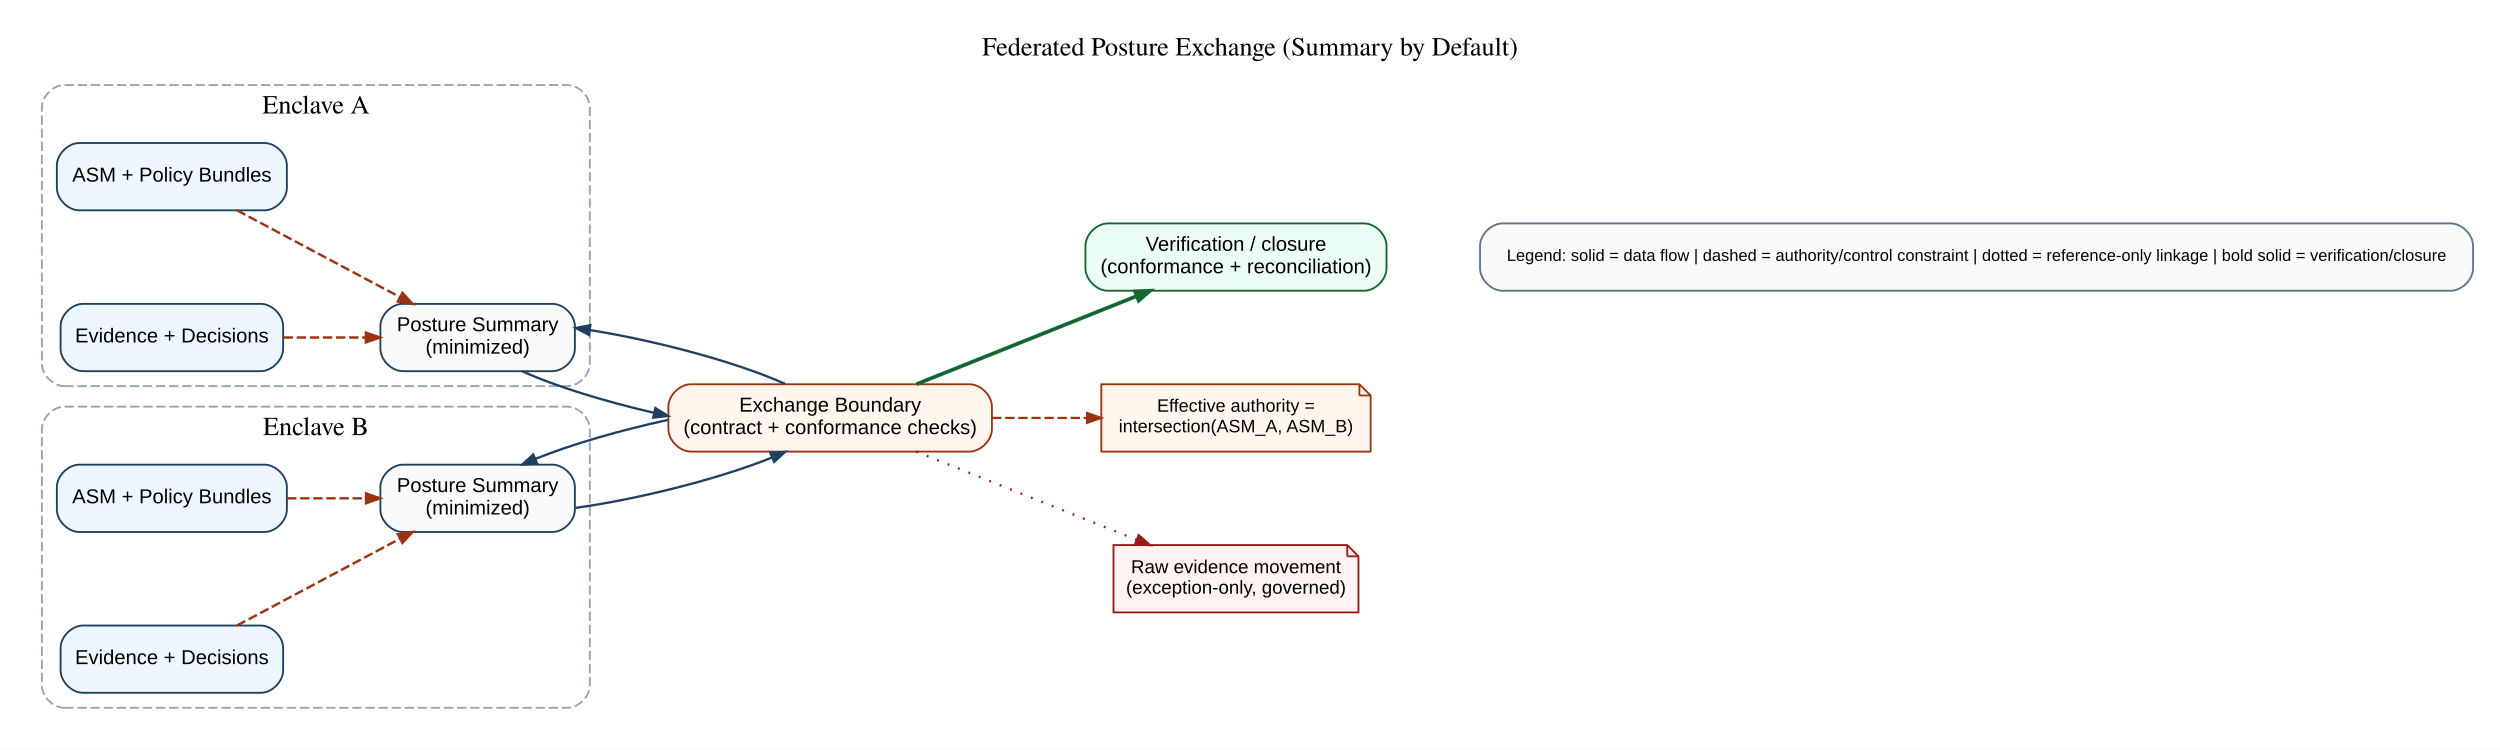
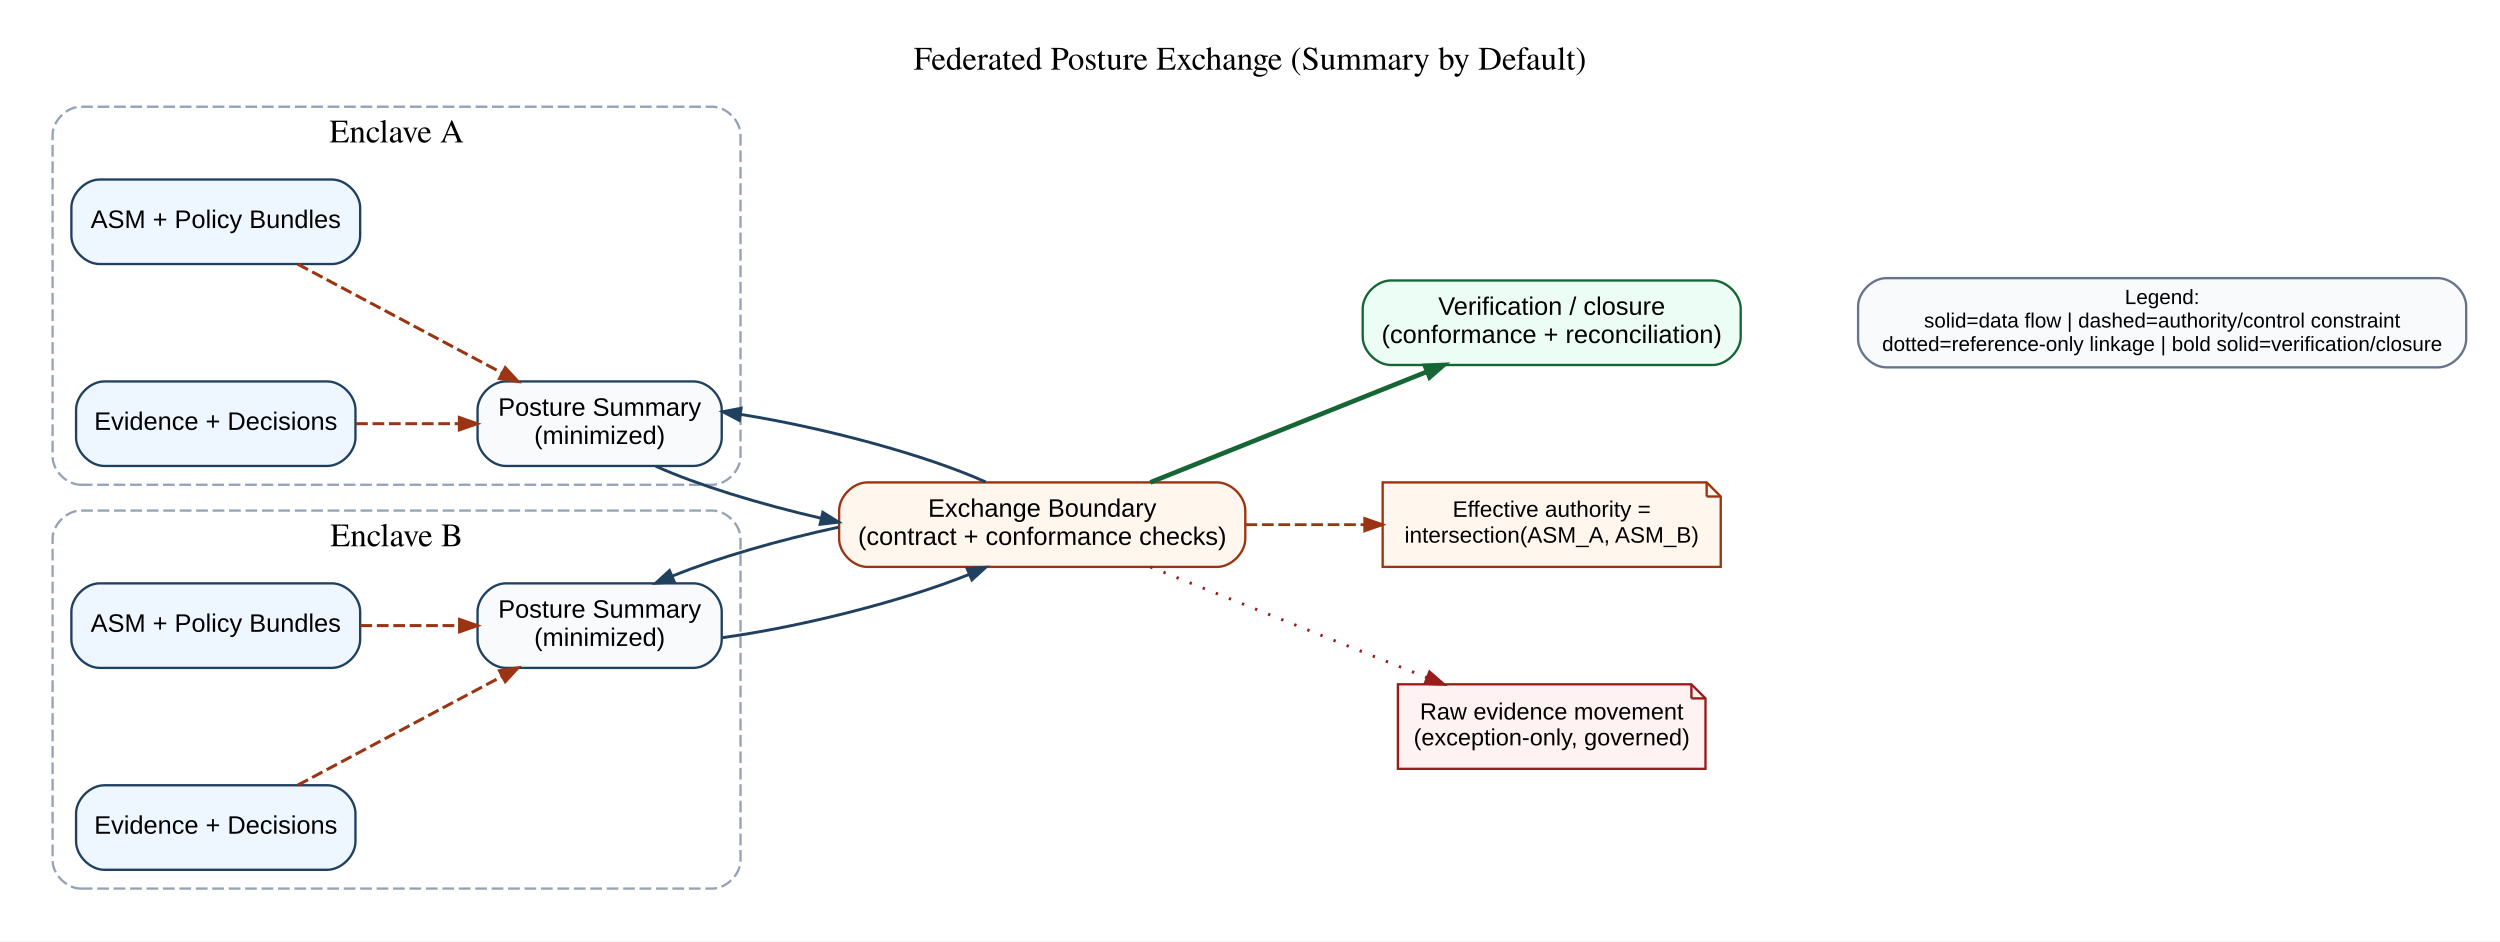
- <svg xmlns="http://www.w3.org/2000/svg" width="1337pt" height="401pt" viewBox="0.00 0.00 1336.80 400.80">
+ <svg xmlns="http://www.w3.org/2000/svg" width="1065pt" height="401pt" viewBox="0.00 0.00 1064.80 400.80">
  <g id="graph0" class="graph" transform="scale(1 1) rotate(0) translate(14.4 386.4)">
-     <polygon fill="white" stroke="transparent" points="-14.4,14.4 -14.4,-386.4 1322.4,-386.4 1322.4,14.4 -14.4,14.4" />
-     <text text-anchor="middle" x="654" y="-356.8" font-family="Times,serif" font-size="14.00">Federated Posture Exchange (Summary by Default)</text>
+     <polygon fill="white" stroke="transparent" points="-14.4,14.4 -14.4,-386.4 1050.4,-386.4 1050.4,14.4 -14.4,14.4" />
+     <text text-anchor="middle" x="518" y="-356.8" font-family="Times,serif" font-size="14.00">Federated Posture Exchange (Summary by Default)</text>
    <g id="clust1" class="cluster">
      <path fill="white" stroke="#94a3b8" stroke-dasharray="5,2" d="M20,-180C20,-180 289,-180 289,-180 295,-180 301,-186 301,-192 301,-192 301,-329 301,-329 301,-335 295,-341 289,-341 289,-341 20,-341 20,-341 14,-341 8,-335 8,-329 8,-329 8,-192 8,-192 8,-186 14,-180 20,-180" />
      <text text-anchor="middle" x="154.5" y="-325.8" font-family="Times,serif" font-size="14.00">Enclave A</text>
    </g>
    <g id="clust2" class="cluster">
      <path fill="white" stroke="#94a3b8" stroke-dasharray="5,2" d="M20,-8C20,-8 289,-8 289,-8 295,-8 301,-14 301,-20 301,-20 301,-157 301,-157 301,-163 295,-169 289,-169 289,-169 20,-169 20,-169 14,-169 8,-163 8,-157 8,-157 8,-20 8,-20 8,-14 14,-8 20,-8" />
      <text text-anchor="middle" x="154.5" y="-153.8" font-family="Times,serif" font-size="14.00">Enclave B</text>
    </g>
    <g id="node1" class="node">
      <path fill="#eef6ff" stroke="#204060" d="M127,-310C127,-310 28,-310 28,-310 22,-310 16,-304 16,-298 16,-298 16,-286 16,-286 16,-280 22,-274 28,-274 28,-274 127,-274 127,-274 133,-274 139,-280 139,-286 139,-286 139,-298 139,-298 139,-304 133,-310 127,-310" />
      <text text-anchor="middle" x="77.5" y="-289.36" font-family="Arial" font-size="10.80">ASM + Policy Bundles</text>
    </g>
    <g id="node3" class="node">
      <path fill="#f8fafc" stroke="#204060" d="M281,-224C281,-224 201,-224 201,-224 195,-224 189,-218 189,-212 189,-212 189,-200 189,-200 189,-194 195,-188 201,-188 201,-188 281,-188 281,-188 287,-188 293,-194 293,-200 293,-200 293,-212 293,-212 293,-218 287,-224 281,-224" />
      <text text-anchor="middle" x="241" y="-209.36" font-family="Arial" font-size="10.80">Posture Summary</text>
      <text text-anchor="middle" x="241" y="-197.36" font-family="Arial" font-size="10.80">(minimized)</text>
    </g>
    <g id="edge5" class="edge">
      <path fill="none" stroke="#9a3412" stroke-width="1.3" stroke-dasharray="5,2" d="M112.36,-273.97C137.77,-260.44 172.66,-241.86 199.54,-227.55" />
      <polygon fill="#9a3412" stroke="#9a3412" stroke-width="1.3" points="200.8,-229.85 206.19,-224 198.34,-225.21 200.8,-229.85" />
    </g>
    <g id="node2" class="node">
      <path fill="#eef6ff" stroke="#204060" d="M125,-224C125,-224 30,-224 30,-224 24,-224 18,-218 18,-212 18,-212 18,-200 18,-200 18,-194 24,-188 30,-188 30,-188 125,-188 125,-188 131,-188 137,-194 137,-200 137,-200 137,-212 137,-212 137,-218 131,-224 125,-224" />
      <text text-anchor="middle" x="77.5" y="-203.36" font-family="Arial" font-size="10.80">Evidence + Decisions</text>
    </g>
    <g id="edge6" class="edge">
      <path fill="none" stroke="#9a3412" stroke-width="1.3" stroke-dasharray="5,2" d="M137.26,-206C151.49,-206 166.71,-206 180.95,-206" />
      <polygon fill="#9a3412" stroke="#9a3412" stroke-width="1.3" points="181.25,-208.63 188.75,-206 181.25,-203.38 181.25,-208.63" />
    </g>
    <g id="node4" class="node">
      <path fill="#fff7ed" stroke="#9a3412" d="M504,-181C504,-181 355,-181 355,-181 349,-181 343,-175 343,-169 343,-169 343,-157 343,-157 343,-151 349,-145 355,-145 355,-145 504,-145 504,-145 510,-145 516,-151 516,-157 516,-157 516,-169 516,-169 516,-175 510,-181 504,-181" />
      <text text-anchor="middle" x="429.5" y="-166.36" font-family="Arial" font-size="10.80">Exchange Boundary</text>
      <text text-anchor="middle" x="429.5" y="-154.36" font-family="Arial" font-size="10.80">(contract + conformance checks)</text>
    </g>
    <g id="edge1" class="edge">
      <path fill="none" stroke="#204060" stroke-width="1.25" d="M264.87,-187.91C282.83,-179.81 309.11,-171.77 335.39,-165.72" />
      <polygon fill="#204060" stroke="#204060" stroke-width="1.25" points="336.04,-168.26 342.79,-164.07 334.9,-163.14 336.04,-168.26" />
    </g>
    <g id="edge4" class="edge">
      <path fill="none" stroke="#204060" stroke-width="1.25" d="M405.43,-181.18C379.48,-192.85 336.34,-204.36 300.89,-209.99" />
      <polygon fill="#204060" stroke="#204060" stroke-width="1.25" points="300.49,-207.4 293.46,-211.1 301.26,-212.59 300.49,-207.4" />
    </g>
    <g id="node7" class="node">
      <path fill="#f8fafc" stroke="#204060" d="M281,-138C281,-138 201,-138 201,-138 195,-138 189,-132 189,-126 189,-126 189,-114 189,-114 189,-108 195,-102 201,-102 201,-102 281,-102 281,-102 287,-102 293,-108 293,-114 293,-114 293,-126 293,-126 293,-132 287,-138 281,-138" />
      <text text-anchor="middle" x="241" y="-123.36" font-family="Arial" font-size="10.80">Posture Summary</text>
      <text text-anchor="middle" x="241" y="-111.36" font-family="Arial" font-size="10.80">(minimized)</text>
    </g>
    <g id="edge2" class="edge">
      <path fill="none" stroke="#204060" stroke-width="1.25" d="M342.79,-161.93C317.38,-156.44 291.21,-148.91 271.91,-141.1" />
      <polygon fill="#204060" stroke="#204060" stroke-width="1.25" points="272.8,-138.62 264.87,-138.09 270.74,-143.45 272.8,-138.62" />
    </g>
    <g id="node8" class="node">
      <path fill="#ecfdf5" stroke="#166534" d="M715,-267C715,-267 578,-267 578,-267 572,-267 566,-261 566,-255 566,-255 566,-243 566,-243 566,-237 572,-231 578,-231 578,-231 715,-231 715,-231 721,-231 727,-237 727,-243 727,-243 727,-255 727,-255 727,-261 721,-267 715,-267" />
      <text text-anchor="middle" x="646.5" y="-252.36" font-family="Arial" font-size="10.80">Verification / closure</text>
      <text text-anchor="middle" x="646.5" y="-240.36" font-family="Arial" font-size="10.80">(conformance + reconciliation)</text>
    </g>
    <g id="edge9" class="edge">
      <path fill="none" stroke="#166534" stroke-width="2" d="M475.57,-181.03C509.97,-194.79 557.43,-213.77 593.44,-228.18" />
      <polygon fill="#166534" stroke="#166534" stroke-width="2" points="592.55,-230.65 600.49,-231 594.5,-225.77 592.55,-230.65" />
    </g>
    <g id="node9" class="node">
      <polygon fill="#fff7ed" stroke="#9a3412" points="712.5,-181 574.5,-181 574.5,-145 718.5,-145 718.5,-175 712.5,-181" />
      <polyline fill="none" stroke="#9a3412" points="712.5,-181 712.5,-175 " />
      <polyline fill="none" stroke="#9a3412" points="718.5,-175 712.5,-175 " />
      <text text-anchor="middle" x="646.5" y="-166.32" font-family="Arial" font-size="9.60">Effective authority =</text>
      <text text-anchor="middle" x="646.5" y="-155.32" font-family="Arial" font-size="9.60">intersection(ASM_A, ASM_B)</text>
    </g>
    <g id="edge10" class="edge">
      <path fill="none" stroke="#9a3412" stroke-width="1.2" stroke-dasharray="5,2" d="M516.09,-163C532.85,-163 550.34,-163 566.86,-163" />
      <polygon fill="#9a3412" stroke="#9a3412" stroke-width="1.2" points="566.87,-165.63 574.37,-163 566.87,-160.38 566.87,-165.63" />
    </g>
    <g id="node10" class="node">
      <polygon fill="#fef2f2" stroke="#991b1b" points="706,-95 581,-95 581,-59 712,-59 712,-89 706,-95" />
      <polyline fill="none" stroke="#991b1b" points="706,-95 706,-89 " />
      <polyline fill="none" stroke="#991b1b" points="712,-89 706,-89 " />
      <text text-anchor="middle" x="646.5" y="-80" font-family="Arial" font-size="10.00">Raw evidence movement</text>
      <text text-anchor="middle" x="646.5" y="-69" font-family="Arial" font-size="10.00">(exception-only, governed)</text>
    </g>
    <g id="edge11" class="edge">
      <path fill="none" stroke="#991b1b" stroke-width="1.25" stroke-dasharray="1,5" d="M475.57,-144.97C509.97,-131.21 557.43,-112.23 593.44,-97.82" />
      <polygon fill="#991b1b" stroke="#991b1b" stroke-width="1.25" points="594.5,-100.23 600.49,-95 592.55,-95.35 594.5,-100.23" />
    </g>
    <g id="node5" class="node">
      <path fill="#eef6ff" stroke="#204060" d="M127,-138C127,-138 28,-138 28,-138 22,-138 16,-132 16,-126 16,-126 16,-114 16,-114 16,-108 22,-102 28,-102 28,-102 127,-102 127,-102 133,-102 139,-108 139,-114 139,-114 139,-126 139,-126 139,-132 133,-138 127,-138" />
      <text text-anchor="middle" x="77.5" y="-117.36" font-family="Arial" font-size="10.80">ASM + Policy Bundles</text>
    </g>
    <g id="edge7" class="edge">
      <path fill="none" stroke="#9a3412" stroke-width="1.3" stroke-dasharray="5,2" d="M139.1,-120C152.92,-120 167.58,-120 181.32,-120" />
      <polygon fill="#9a3412" stroke="#9a3412" stroke-width="1.3" points="181.34,-122.63 188.84,-120 181.34,-117.38 181.34,-122.63" />
    </g>
    <g id="node6" class="node">
      <path fill="#eef6ff" stroke="#204060" d="M125,-52C125,-52 30,-52 30,-52 24,-52 18,-46 18,-40 18,-40 18,-28 18,-28 18,-22 24,-16 30,-16 30,-16 125,-16 125,-16 131,-16 137,-22 137,-28 137,-28 137,-40 137,-40 137,-46 131,-52 125,-52" />
      <text text-anchor="middle" x="77.5" y="-31.36" font-family="Arial" font-size="10.80">Evidence + Decisions</text>
    </g>
    <g id="edge8" class="edge">
      <path fill="none" stroke="#9a3412" stroke-width="1.3" stroke-dasharray="5,2" d="M112.36,-52.03C137.77,-65.56 172.66,-84.14 199.54,-98.45" />
      <polygon fill="#9a3412" stroke="#9a3412" stroke-width="1.3" points="198.34,-100.79 206.19,-102 200.8,-96.15 198.34,-100.79" />
    </g>
    <g id="edge3" class="edge">
      <path fill="none" stroke="#204060" stroke-width="1.25" d="M293.46,-114.9C327.11,-119.58 369.91,-130.35 398.21,-141.75" />
      <polygon fill="#204060" stroke="#204060" stroke-width="1.25" points="397.5,-144.3 405.43,-144.82 399.55,-139.47 397.5,-144.3" />
    </g>
    <g id="node11" class="node">
-       <path fill="#f8fafc" stroke="#64748b" d="M1296,-267C1296,-267 789,-267 789,-267 783,-267 777,-261 777,-255 777,-255 777,-243 777,-243 777,-237 783,-231 789,-231 789,-231 1296,-231 1296,-231 1302,-231 1308,-237 1308,-243 1308,-243 1308,-255 1308,-255 1308,-261 1302,-267 1296,-267" />
-       <text text-anchor="middle" x="1042.5" y="-246.96" font-family="Arial" font-size="8.80">Legend: solid = data flow | dashed = authority/control constraint | dotted = reference-only linkage | bold solid = verification/closure</text>
+       <path fill="#f8fafc" stroke="#64748b" d="M1024,-268C1024,-268 789,-268 789,-268 783,-268 777,-262 777,-256 777,-256 777,-242 777,-242 777,-236 783,-230 789,-230 789,-230 1024,-230 1024,-230 1030,-230 1036,-236 1036,-242 1036,-242 1036,-256 1036,-256 1036,-262 1030,-268 1024,-268" />
+       <text text-anchor="middle" x="906.5" y="-256.96" font-family="Arial" font-size="8.80">Legend:</text>
+       <text text-anchor="middle" x="906.5" y="-246.96" font-family="Arial" font-size="8.80">solid=data flow | dashed=authority/control constraint</text>
+       <text text-anchor="middle" x="906.5" y="-236.96" font-family="Arial" font-size="8.80">dotted=reference-only linkage | bold solid=verification/closure</text>
    </g>
  </g>
</svg>
